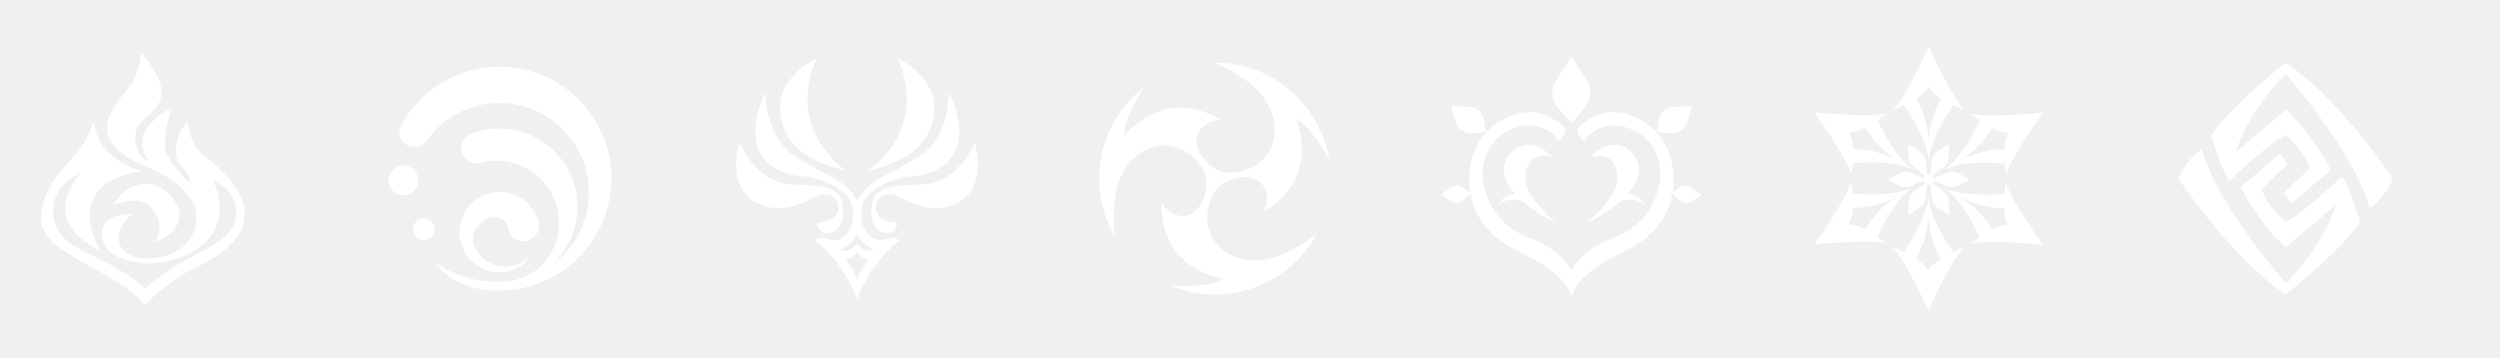
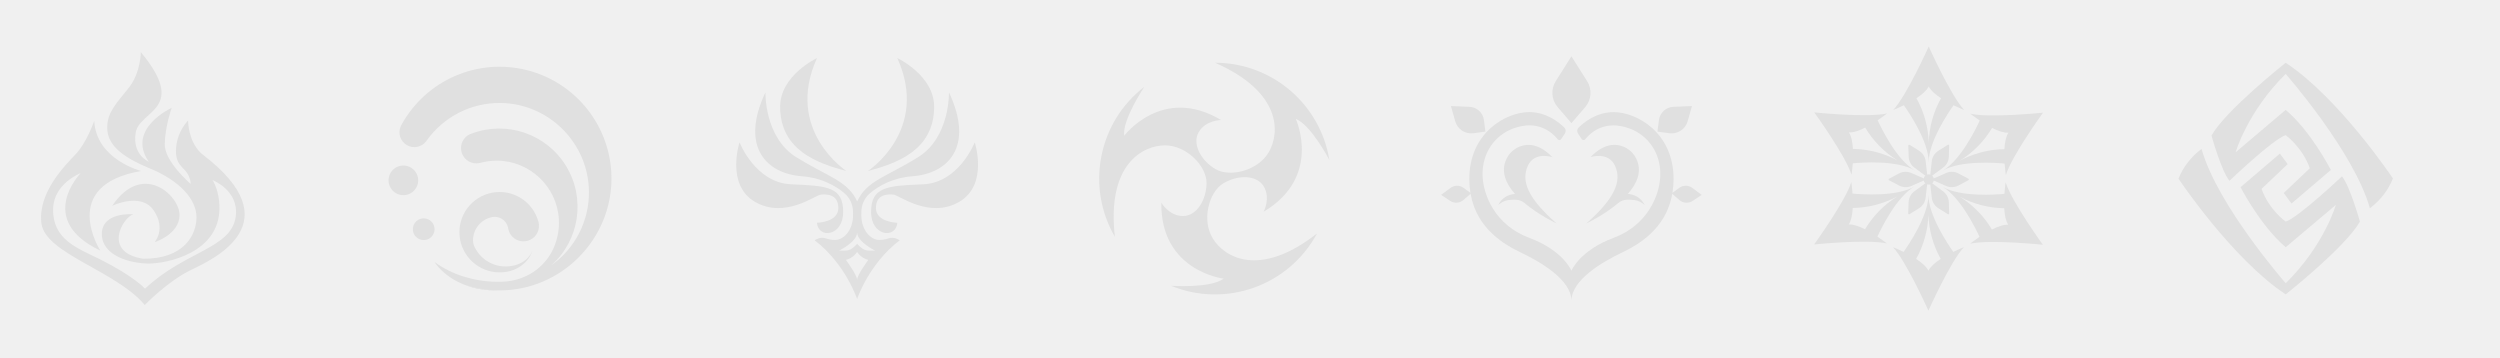
<svg xmlns="http://www.w3.org/2000/svg" viewBox="0 0 700 100">
  <svg id="pyro" x="0" y="10" width="80" height="80" viewBox="0 0 512 512">
    <svg viewBox="0 0 314.09 314.09">
      <defs>
        <style>.cls-1{fill:#ef7938;}.cls-2{fill:none;}</style>
      </defs>
      <g id="Livello_2" data-name="Livello 2">
        <g id="Livello_10" data-name="Livello 10">
          <path class="cls-1" d="M154.81,18.06s0,22.28-13,38.9-23.94,26.6-23.94,43.89,12.64,30.92,46.55,44.89S216,180.32,216,199.6s-13.62,45.93-58.71,45.55c-44.53-7-22.75-44.88-10.79-48.87,0,0-34.54-2.95-34.54,21.66s32.55,32.53,51.67,32.53,77.64-11.3,77.64-61.17c0-19.58-7.65-30.59-7.65-30.59s29,11.17,25.6,39.56c-4.33,35.86-56.18,38.36-99.81,79.84,0,0-11.62-13.58-51.47-33.29-22.82-11.28-50.32-20.93-49.55-54.5.64-27.92,30.26-39.26,30.26-39.26s-49.87,51.2,21.61,85.12c0,0-46.21-71.82,44.89-87.45,0,0-49.54-12.63-51.54-55.19,0,0-8.31,23.94-20.28,36.57S41.51,172.48,45.5,206.06s82.38,52.39,113.63,90c0,0,25.27-26.27,50.87-38.57s111.05-51.87,13-126.68c0,0-15-10-16.29-37.58a50.17,50.17,0,0,0-13.3,33.59c0,20.61,14.67,17,16.29,36.21,0,0-28.93-24.58-28.6-43.86s7.65-39.9,7.65-39.9-50.2,22.94-25.27,59.18c0,0-18.29-7.31-14.3-31.92S207.34,81.23,154.81,18.06Z" />
          <path class="cls-1" d="M169.94,227s27.43-8.56,27.43-30-40.72-59.34-74.07-10c0,0,31.67-15.46,45.64,5S169.94,227,169.94,227Z" />
          <rect class="cls-2" width="314.09" height="314.09" />
        </g>
      </g>
    </svg>
  </svg>
  <svg id="hydro" x="100" y="10" width="80" height="80" viewBox="0 0 512 512">
    <svg viewBox="0 0 314.09 314.09">
      <defs>
        <style>.cls-1{fill:#4cc2f1;}.cls-2{fill:none;}</style>
      </defs>
      <g id="Livello_2" data-name="Livello 2">
        <g id="Livello_10" data-name="Livello 10">
          <path class="cls-1" d="M156.62,280c-15.53.38-28.14-2.22-38.2-6.05A122.71,122.71,0,0,0,156.62,280Z" />
          <path class="cls-1" d="M127.39,225v0a17.1,17.1,0,0,0,1.75,7.33,37.87,37.87,0,0,0,18.63,18.08h0a37.51,37.51,0,0,0,15.33,3.25c19.53,0,28.31-12.44,29.43-17.49-1.39,7.53-12.66,24-35.92,24A44.18,44.18,0,1,1,199.13,204c.09.26.16.53.23.81s.11.43.16.65a16.82,16.82,0,0,1,.3,2,0,0,0,0,1,0,0v.11a17,17,0,0,1-12.09,17.79,17.27,17.27,0,0,1-8.2.39,17.06,17.06,0,0,1-13.39-13.22,15.05,15.05,0,0,1-.25-1.52,15,15,0,0,0-14.71-11.89,15.62,15.62,0,0,0-2.29.17q-.75.12-1.47.3A26.08,26.08,0,0,0,127.39,225Z" />
          <path class="cls-1" d="M49.14,97.24c-.44.78-.87,1.57-1.28,2.37A15.9,15.9,0,0,1,49.14,97.24Z" />
          <path class="cls-1" d="M67.13,159a16.28,16.28,0,0,1-8.8,14.47h0A16.31,16.31,0,1,1,67.13,159Z" />
          <path class="cls-1" d="M85.11,212.7A11.94,11.94,0,0,1,78,223.64a11.76,11.76,0,0,1-4.48,1h-.3a11.93,11.93,0,0,1-2-23.7,11.4,11.4,0,0,1,2-.16A11.93,11.93,0,0,1,85.11,212.7Z" />
          <path class="cls-1" d="M279.58,155.7c.71,68-55,124.29-123,124.29a122.71,122.71,0,0,1-38.2-6.05c-23.47-8.95-33-24.67-33.3-25.16a108.58,108.58,0,0,0,32.14,16c1.16.36,2.31.7,3.44,1h0a123.38,123.38,0,0,0,35.88,4.69c1.34,0,2.66,0,4-.08,23.68-.94,45.25-14.7,55.1-36.25A68.25,68.25,0,0,0,221.76,202c-1.91-36.23-32.38-64.85-68.66-64.65a68,68,0,0,0-17.63,2.4l-.28.08a17.07,17.07,0,0,1-4.14.51,16.81,16.81,0,0,1-7-32.12l.13,0,.18-.08.07,0,.33-.13.82-.31,0,0a86.07,86.07,0,0,1,88,144.61,98.16,98.16,0,0,0,41.25-80.83c-.41-53.38-44.07-97.08-97.45-97.54A98.16,98.16,0,0,0,76.71,114.9c-.34.46-.66.92-1,1.38A16.37,16.37,0,0,1,47.86,99.61c.41-.8.84-1.59,1.28-2.37A123,123,0,0,1,279.58,155.7Z" />
          <path class="cls-1" d="M156.62,280c-15.53.38-28.14-2.22-38.2-6.05A122.71,122.71,0,0,0,156.62,280Z" />
          <rect class="cls-2" width="314.09" height="314.09" />
        </g>
      </g>
    </svg>
  </svg>
  <svg id="anemo" x="200" y="10" width="80" height="80" viewBox="0 0 512 512">
    <svg viewBox="0 0 314.09 314.09">
      <defs>
        <style>.cls-1{fill:#74c2a8;}.cls-2{fill:none;}</style>
      </defs>
      <g id="Livello_2" data-name="Livello 2">
        <g id="Livello_10" data-name="Livello 10">
          <path class="cls-1" d="M145.24,148.75S76.89,104.14,112.89,24.57c0,0-40.5,19-40.5,53.48C72.39,126.18,114.06,140.47,145.24,148.75Z" />
          <path class="cls-1" d="M136.37,189.38c0,15.85-23.48,16.24-23.48,16.24,1.37,18,29,15.06,28.81-12.13s-17.27-28.57-57-30.13-56.94-46.18-56.94-46.18S12.32,163.94,44.9,182.73s66.23-7.44,71.9-8S136.37,173.53,136.37,189.38Z" />
          <path class="cls-1" d="M241.7,78.05c0-34.43-40.5-53.48-40.5-53.48,36,79.57-32.35,124.18-32.35,124.18C200,140.47,241.7,126.18,241.7,78.05Z" />
          <path class="cls-1" d="M286.31,117.18s-17.22,44.61-56.94,46.18-56.84,2.93-57,30.13,27.44,30.13,28.81,12.13c0,0-23.48-.39-23.48-16.24s13.89-15.26,19.56-14.68,39.34,26.81,71.91,8S286.31,117.18,286.31,117.18Z" />
          <path class="cls-1" d="M181.22,224.52c-8.84,0-19.58-10.31-19.58-27.21l.08-4.18a26.82,26.82,0,0,1,9-19.58c9.94-8.79,26.63-17.57,46.75-19,38.74-2.74,69.06-31.69,40.5-92.35,0,0,1.37,49.5-34.05,71.42s-56.2,25.63-66.84,48.5h0c-10.63-22.87-31.43-26.59-66.84-48.5s-34-71.42-34-71.42c-28.56,60.66,1.76,89.61,40.5,92.35,20.12,1.43,36.8,10.21,46.74,19a26.75,26.75,0,0,1,9,19.58l.08,4.18c0,16.9-10.74,27.21-19.58,27.21a29.25,29.25,0,0,1-10-1.64,12.91,12.91,0,0,0-10.47.8l-2.22,1.18C144.47,251,157,289.51,157,289.51s12.57-38.48,46.88-64.65l-2.22-1.18a12.9,12.9,0,0,0-10.47-.8A29.21,29.21,0,0,1,181.22,224.52ZM157,268.35c0-5.34-12.33-21.91-12.33-21.91A20.78,20.78,0,0,0,157,237.7a20.78,20.78,0,0,0,12.33,8.74S157,263,157,268.35ZM162.83,234a34.91,34.91,0,0,1-5.79-5.2,34.6,34.6,0,0,1-5.78,5.2,13,13,0,0,1-7.41,2.24h-6.7s19.21-9.2,19.86-19.55h.06c.65,10.35,19.86,19.55,19.86,19.55h-6.69A13,13,0,0,1,162.83,234Z" />
          <rect class="cls-2" width="314.09" height="314.09" />
        </g>
      </g>
    </svg>
  </svg>
  <svg id="electro" x="300" y="10" width="80" height="80" viewBox="0 0 512 512">
    <svg viewBox="0 0 314.09 314.09">
      <defs>
        <style>.cls-1{fill:#af8ec1;}.cls-2{fill:none;}</style>
      </defs>
      <g id="Livello_2" data-name="Livello 2">
        <g id="Livello_10" data-name="Livello 10">
          <path class="cls-1" d="M270,217.38l0,0a127.47,127.47,0,0,1-160.49,57.53c.77.05,43.6,2.93,57.78-7.87,0,0-69.5-8.18-68.47-83.46,0,0,8.51,14.64,23.84,14.64s25.89-18.39,25.89-36.45-21.46-41.22-45.65-41.22S38.61,141.08,47.78,221.07A127.39,127.39,0,0,1,80.21,56.12C79.26,57.54,55.83,92.51,58,110c0,0,42-56,106.57-17.28,0,0-17,0-24.65,13.26s2.9,31.62,18.51,40.69,46.43,2.15,58.58-18.76S231.57,62,157.81,29.71h.05A127.36,127.36,0,0,1,283.55,136.58c-.62-1.17-20.39-38.71-36.9-45.1.42.93,28.88,63.79-35.34,102,0,0,8-14.92,0-28s-29.22-12.45-44.61-3-23.9,39.85-11.26,60.47S206.61,267,270,217.38Z" />
          <rect class="cls-2" width="314.09" height="314.09" />
        </g>
      </g>
    </svg>
  </svg>
  <svg id="dendro" x="400" y="10" width="80" height="80" viewBox="0 0 512 512">
    <svg viewBox="0 0 314.09 314.09">
      <defs>
        <style>.cls-1{fill:#a5c83b;}.cls-2{fill:none;}</style>
      </defs>
      <g id="Livello_2" data-name="Livello 2">
        <g id="Livello_10" data-name="Livello 10">
          <path class="cls-1" d="M172.23,78.43,157.05,96.1,141.86,78.43A24,24,0,0,1,139.77,50l17.28-27.35L174.32,50A24,24,0,0,1,172.23,78.43Z" />
          <path class="cls-1" d="M268.12,172.71l-.78.57.59.51c-6.93,39.22-38.21,56.42-56,64.94-20.11,9.62-54.86,29.44-54.86,52.75,0-23.31-34.76-43.13-54.87-52.75-17.8-8.52-49.08-25.72-56-64.93l.6-.52L46,172.7a93.47,93.47,0,0,1-1.21-15.29c0-51,40.52-73.45,65.87-73.45,19.14,0,33,11.45,38.59,17.07a5.05,5.05,0,0,1,.65,6.34l-4.07,6.25a2.42,2.42,0,0,1-3.93.18C136.59,107.14,120.7,91.66,93,102,72.29,109.75,59.33,129,59.33,152s14.21,56.43,51.41,70.22,46.31,36.08,46.31,36.08,9.11-22.29,46.31-36.08S254.77,175,254.77,152s-13-42.21-33.65-49.94c-27.72-10.36-43.62,5.12-48.9,11.78a2.42,2.42,0,0,1-3.93-.18l-4.07-6.25a5.07,5.07,0,0,1,.65-6.34C170.51,95.41,184.33,84,203.46,84c25.36,0,65.87,22.44,65.87,73.45A93.51,93.51,0,0,1,268.12,172.71Z" />
          <path class="cls-1" d="M46.76,173.28l-.6.52c-.07-.36-.14-.73-.19-1.1Z" />
          <path class="cls-1" d="M140.75,206.42c-31.67-27.84-39-46.35-31.82-63s27.13-9.94,27.13-9.94c-17.07-17.7-31.49-14.39-39.49-9.91a26.73,26.73,0,0,0-11,12c-6.5,13.75-.57,27.06,9.45,38.36-6.32.52-14.13,3.24-18.63,12.44,0,0,4.65-4.77,11-5.6s12.7-1.17,17.62,2.8h0C121.32,197.37,140.75,206.42,140.75,206.42Z" />
          <path class="cls-1" d="M60.87,92.75A16.77,16.77,0,0,0,44.93,78.16l-20.36-.83,4.77,16.8a18.22,18.22,0,0,0,20,13.08l13.14-1.81Z" />
          <path class="cls-1" d="M46.76,173.28l-.6.52-7.89,6.83a12,12,0,0,1-14.52.94l-10-6.6,10.47-7.71a12,12,0,0,1,14.23,0L46,172.7Z" />
          <path class="cls-1" d="M268.12,172.71c-.05.36-.12.72-.19,1.08l-.59-.51Z" />
          <path class="cls-1" d="M173.35,206.42c31.66-27.84,39-46.35,31.81-63S178,133.45,178,133.45c17.07-17.7,31.49-14.39,39.5-9.91a26.73,26.73,0,0,1,11,12c6.49,13.75.57,27.06-9.45,38.36,6.32.52,14.12,3.24,18.63,12.44,0,0-4.65-4.77-11-5.6s-12.7-1.17-17.62,2.8h0C192.78,197.37,173.35,206.42,173.35,206.42Z" />
          <path class="cls-1" d="M253.22,92.75a16.79,16.79,0,0,1,15.94-14.59l20.37-.83-4.77,16.8a18.24,18.24,0,0,1-20,13.08l-13.14-1.81Z" />
          <path class="cls-1" d="M300.3,175l-10,6.6a12,12,0,0,1-14.51-.94l-7.9-6.84-.59-.51.78-.57,7.48-5.48a12,12,0,0,1,14.24,0Z" />
          <rect class="cls-2" width="314.09" height="314.09" />
        </g>
      </g>
    </svg>
  </svg>
  <svg id="cryo" x="500" y="10" width="80" height="80" viewBox="0 0 512 512">
    <svg viewBox="0 0 314.09 314.09">
      <defs>
        <style>.cls-1{fill:#9fd6e3;}.cls-2{fill:none;}</style>
      </defs>
      <g id="Livello_2" data-name="Livello 2">
        <g id="Livello_10" data-name="Livello 10">
          <path class="cls-1" d="M157.22,11.84s-24.09,53.85-39,69.77c.31-.11,5.29-2,11.64-5.16,5.67,8,27.32,39.91,27.32,62.7,0-22.79,21.65-54.73,27.32-62.7,6.35,3.11,11.33,5,11.64,5.16C181.31,65.69,157.22,11.84,157.22,11.84Zm0,105.58a106.72,106.72,0,0,0-13.51-48.71c5.93-3.88,11.19-8.34,13.51-12.91,2.32,4.57,7.58,9,13.51,12.91A106.72,106.72,0,0,0,157.22,117.42Z" />
          <path class="cls-1" d="M282.88,84.59S224.2,90.66,203,85.74c.25.21,4.42,3.56,10.28,7.5-4.06,8.89-20.9,43.61-40.63,55,19.73-11.4,58.22-8.62,68-7.69.49,7.05,1.3,12.34,1.36,12.66C248.29,132.38,282.88,84.59,282.88,84.59Zm-91.44,52.79a106.58,106.58,0,0,0,35.43-36c6.33,3.19,12.82,5.52,17.94,5.24-2.8,4.3-4,11.08-4.43,18.16C213.63,124.79,192.73,136.64,191.44,137.38Z" />
          <path class="cls-1" d="M282.7,229.8S248.11,182,241.76,161.17c-.06.32-.87,5.61-1.35,12.66-9.74.93-48.22,3.71-68-7.69,19.74,11.4,36.57,46.11,40.64,55-5.87,3.94-10,7.29-10.29,7.5C224,223.73,282.7,229.8,282.7,229.8ZM191.27,177a106.79,106.79,0,0,0,48.94,12.65c.39,7.08,1.63,13.86,4.42,18.16-5.11-.28-11.61,2-17.93,5.24A106.77,106.77,0,0,0,191.27,177Z" />
          <path class="cls-1" d="M156.87,302.24s24.09-53.85,39-69.77c-.31.11-5.29,2.05-11.64,5.16-5.67-8-27.32-39.91-27.32-62.7,0,22.79-21.65,54.73-27.32,62.7-6.35-3.11-11.33-5-11.64-5.16C132.78,248.39,156.87,302.24,156.87,302.24Zm0-105.58a106.72,106.72,0,0,0,13.51,48.71c-5.93,3.88-11.19,8.34-13.51,12.91-2.32-4.57-7.58-9-13.51-12.91A106.72,106.72,0,0,0,156.87,196.66Z" />
          <path class="cls-1" d="M31.21,229.49s58.68-6.06,79.9-1.14c-.25-.22-4.42-3.56-10.29-7.5,4.07-8.9,20.91-43.62,40.64-55-19.73,11.39-58.22,8.61-68,7.69-.48-7.06-1.29-12.34-1.35-12.66C65.8,181.71,31.21,229.49,31.21,229.49Zm91.43-52.79a106.74,106.74,0,0,0-35.43,36.06c-6.32-3.2-12.81-5.52-17.93-5.25,2.8-4.29,4-11.08,4.42-18.15A106.73,106.73,0,0,0,122.64,176.7Z" />
          <path class="cls-1" d="M31.38,84.29s34.59,47.79,41,68.63c.06-.33.87-5.61,1.35-12.66,9.73-.93,48.22-3.71,68,7.69-19.74-11.4-36.58-46.12-40.64-55,5.87-4,10-7.29,10.29-7.5C90.06,90.35,31.38,84.29,31.38,84.29Zm91.44,52.79a106.65,106.65,0,0,0-48.94-12.65c-.4-7.08-1.63-13.86-4.43-18.16,5.12.28,11.61-2,17.94-5.24A106.77,106.77,0,0,0,122.82,137.08Z" />
          <circle class="cls-1" cx="157.22" cy="158.05" r="5.65" />
          <path class="cls-1" d="M153.85,138l2,17.62-14.29-10.5a15.63,15.63,0,0,1-6.37-12l-.45-12.36a1,1,0,0,1,1.44-.83l10.48,6.56A15.64,15.64,0,0,1,153.85,138Z" />
          <path class="cls-1" d="M172.93,145.09l-14.29,10.5L160.58,138a15.68,15.68,0,0,1,7.25-11.55l10.48-6.56a.94.94,0,0,1,1.43.83l-.44,12.36A15.63,15.63,0,0,1,172.93,145.09Z" />
          <path class="cls-1" d="M176.29,165.18l-16.23-7.13,16.23-7.13a15.62,15.62,0,0,1,13.62.51l10.92,5.79a.94.94,0,0,1,0,1.66l-10.92,5.79A15.65,15.65,0,0,1,176.29,165.18Z" />
          <path class="cls-1" d="M160.58,178.13l-1.94-17.62L172.93,171a15.65,15.65,0,0,1,6.37,12.05l.44,12.35a.93.93,0,0,1-1.43.83l-10.48-6.56A15.68,15.68,0,0,1,160.58,178.13Z" />
          <path class="cls-1" d="M141.51,171l14.29-10.49-2,17.62a15.63,15.63,0,0,1-7.24,11.54l-10.48,6.56a.94.94,0,0,1-1.44-.83l.45-12.35A15.65,15.65,0,0,1,141.51,171Z" />
          <path class="cls-1" d="M138.15,150.92l16.23,7.13-16.23,7.13a15.65,15.65,0,0,1-13.62-.51l-10.92-5.79a.94.94,0,0,1,0-1.66l10.92-5.79A15.62,15.62,0,0,1,138.15,150.92Z" />
          <rect class="cls-2" width="314.09" height="314.09" />
        </g>
      </g>
    </svg>
  </svg>
  <svg id="geo" x="600" y="10" width="80" height="80" viewBox="0 0 512 512">
    <svg viewBox="0 0 314.09 314.09">
      <defs>
        <style>.cls-1{fill:#fab632;}.cls-2{fill:none;}</style>
      </defs>
      <g id="Livello_2" data-name="Livello 2">
        <g id="Livello_10" data-name="Livello 10">
          <path class="cls-1" d="M249.57,189.64l2.06-1.63a75.5,75.5,0,0,0,23.28-31.09h0S215.85,68.49,157,29.73c0,0-65.9,52.18-81.56,80,0,0,10.81,39,19.76,49.77,0,0,47.63-45.54,61.8-50.2,0,0,18.34,13.3,26.55,36.41l-28.71,27.21,8.58,11.56,43.24-36.91S184.91,105,157,81.54L102,128.14S114.46,84.15,157,42C157,42,232.05,127.39,249.57,189.64Z" />
          <path class="cls-1" d="M64.52,124.44l-2.07,1.63a75.64,75.64,0,0,0-23.28,31.1h0s59.07,88.42,117.88,127.19c0,0,65.9-52.19,81.56-80,0,0-10.82-39-19.76-49.76,0,0-47.65,45.1-61.81,49.76,0,0-18.34-12.86-26.54-36l28.7-27.21-8.57-11.56-43.24,36.91s21.79,42.49,49.66,66L212.14,186s-12.51,44-55.09,86.11C157.05,272.06,82,186.7,64.52,124.44Z" />
          <rect class="cls-2" width="314.09" height="314.09" />
        </g>
      </g>
    </svg>
  </svg>
  <svg>
    <defs>
-       <style>.cls-1{fill:#ffffff;}.cls-2{fill:none;}</style>
+       <style>.cls-1{fill:#e0e0e0;}.cls-2{fill:none;}</style>
    </defs>
  </svg>
</svg>
